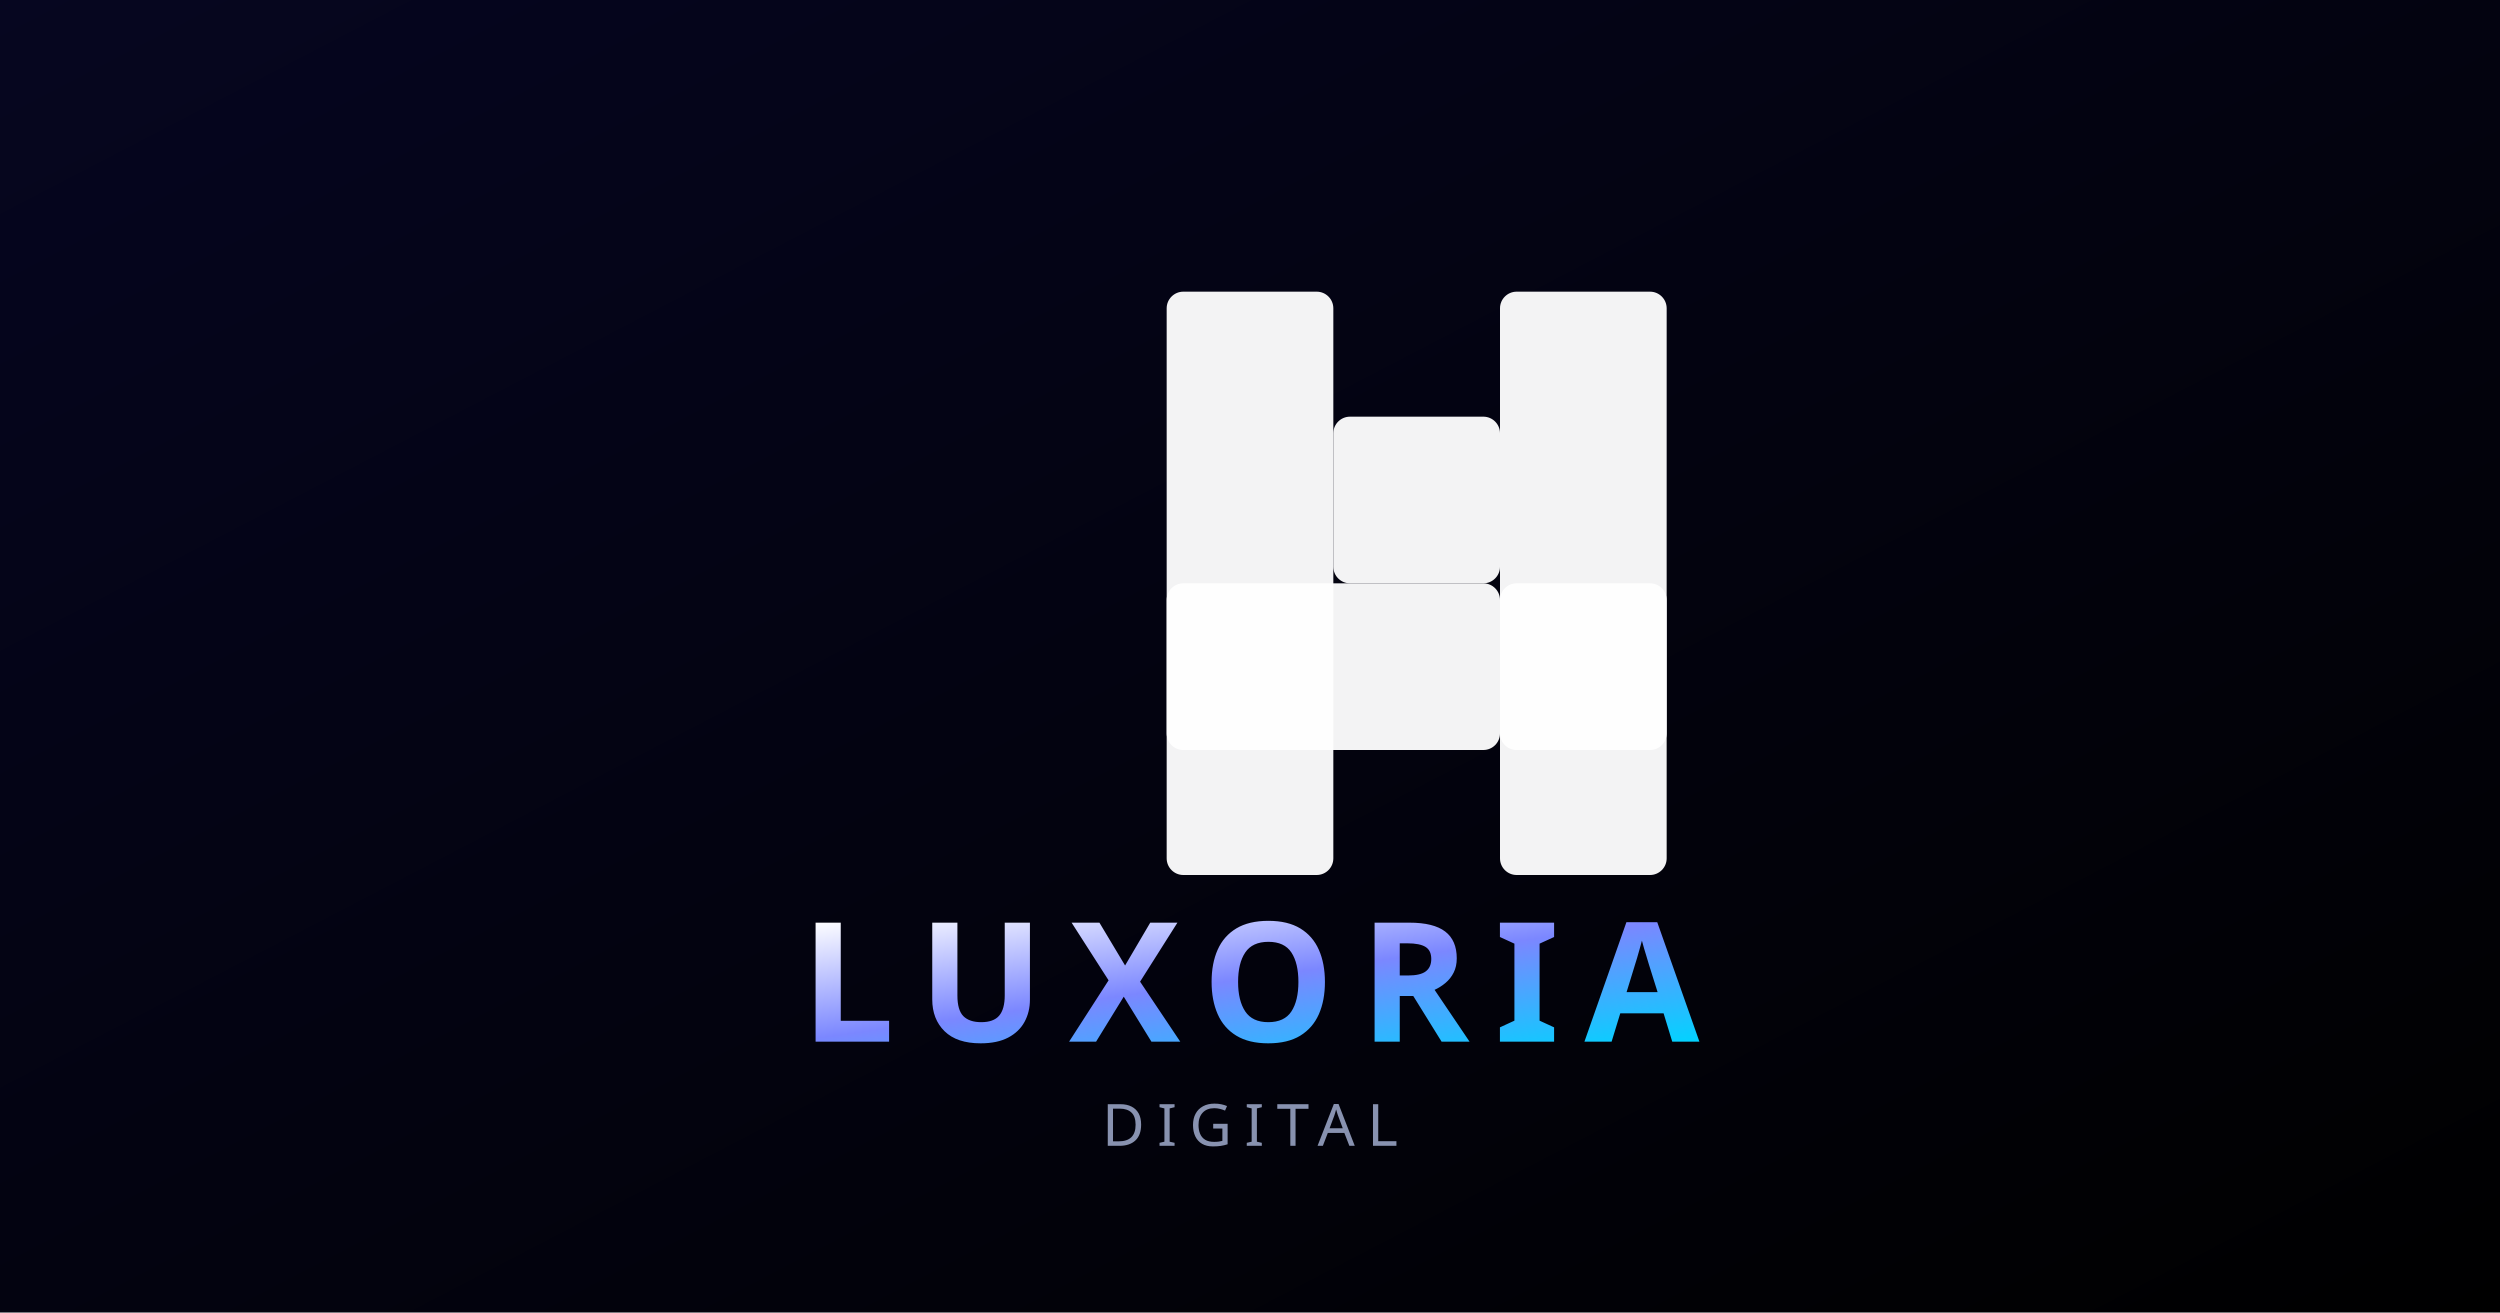
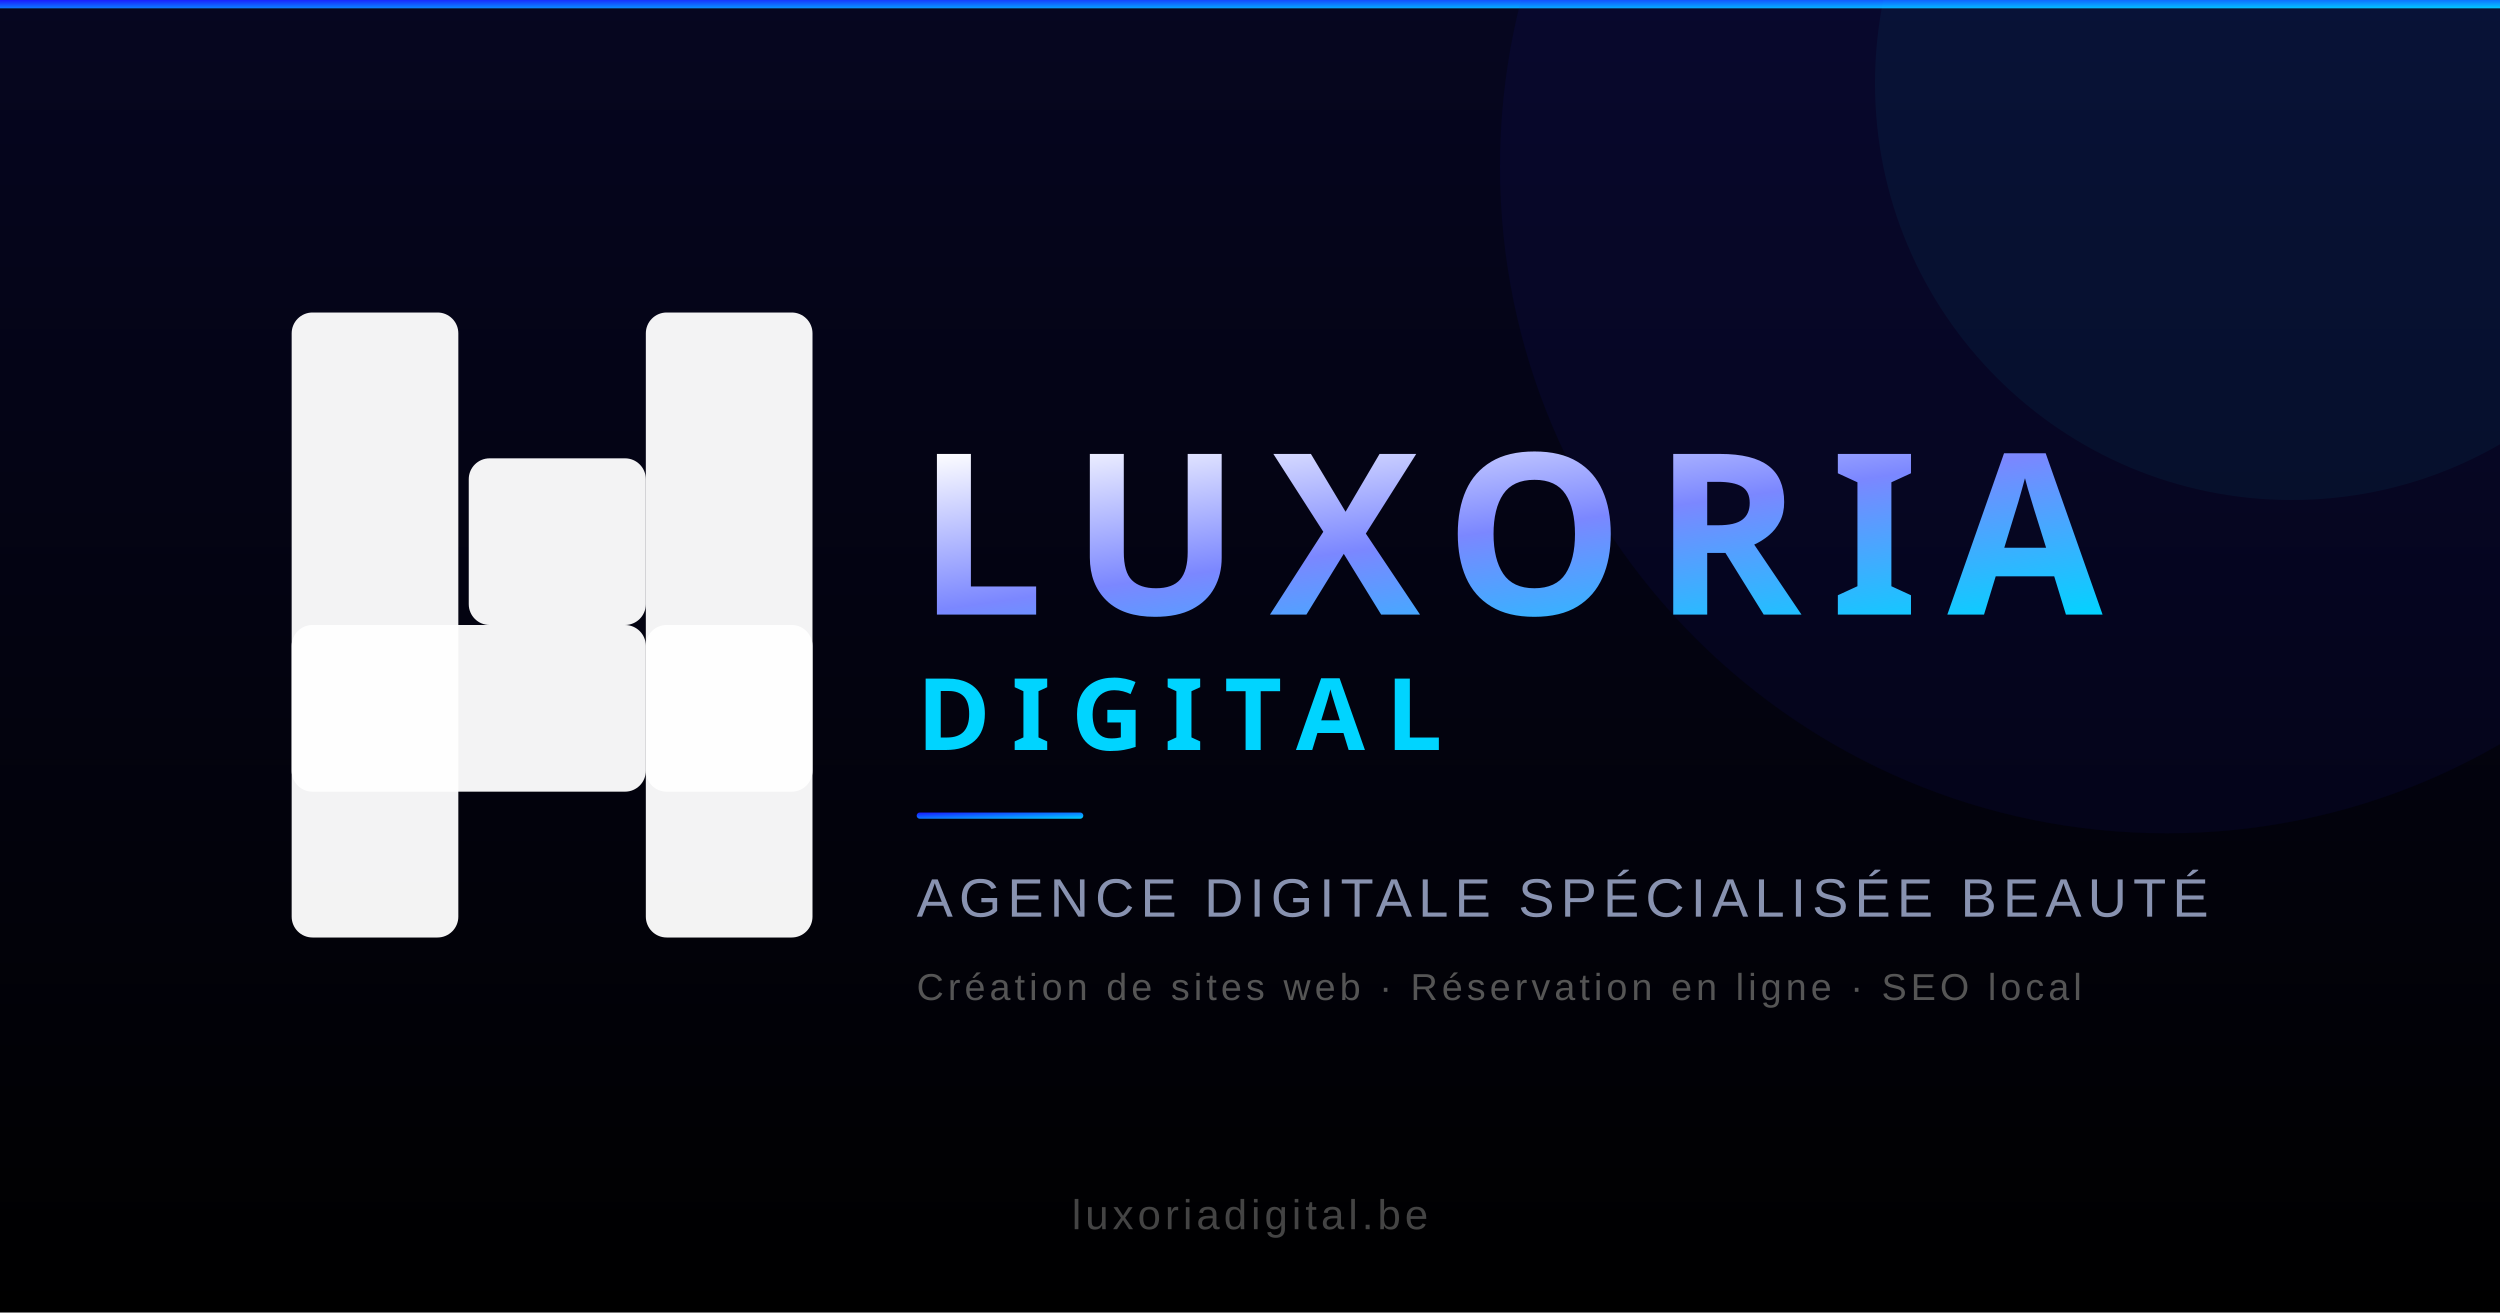
<svg xmlns="http://www.w3.org/2000/svg" width="1200" height="630" viewBox="0 0 1200 630">
  <defs>
-     <linearGradient id="bg" x1="0" y1="0" x2="1" y2="1">
+     <linearGradient id="bg" x1="0" y1="0" x2="0" y2="1">
      <stop offset="0%" stop-color="#060620" />
      <stop offset="100%" stop-color="#000" />
+     </linearGradient>
+     <linearGradient id="accent" x1="0" y1="0" x2="1" y2="1">
+       <stop offset="0%" stop-color="#1a1aff" />
+       <stop offset="100%" stop-color="#00d4ff" />
    </linearGradient>
    <linearGradient id="txt" x1="0" y1="0" x2="1" y2="1">
      <stop offset="0%" stop-color="#fff" />
      <stop offset="48%" stop-color="#7b87ff" />
      <stop offset="100%" stop-color="#00d4ff" />
    </linearGradient>
  </defs>
  <rect width="1200" height="630" fill="url(#bg)" />
-   <g transform="translate(560,140)">
-     <rect x="0" y="0" width="80" height="280" rx="8" fill="white" opacity="0.95" />
-     <rect x="0" y="140" width="160" height="80" rx="8" fill="white" opacity="0.95" />
-     <rect x="80" y="60" width="80" height="80" rx="8" fill="white" opacity="0.95" />
-     <rect x="160" y="0" width="80" height="280" rx="8" fill="white" opacity="0.95" />
-     <rect x="160" y="140" width="80" height="80" rx="8" fill="white" opacity="0.95" />
+   <rect x="0" y="0" width="1200" height="4" fill="url(#accent)" />
+   <circle cx="1040" cy="80" r="320" fill="#1a1aff" opacity="0.06" />
+   <circle cx="1100" cy="40" r="200" fill="#00d4ff" opacity="0.05" />
+   <g transform="translate(140,150)">
+     <rect x="0" y="0" width="80" height="300" rx="10" fill="white" opacity="0.95" />
+     <rect x="0" y="150" width="170" height="80" rx="10" fill="white" opacity="0.95" />
+     <rect x="85" y="70" width="85" height="80" rx="10" fill="white" opacity="0.95" />
+     <rect x="170" y="0" width="80" height="300" rx="10" fill="white" opacity="0.95" />
+     <rect x="170" y="150" width="80" height="80" rx="10" fill="white" opacity="0.95" />
  </g>
-   <text x="600" y="500" font-family="sans-serif" font-size="80" font-weight="700" fill="url(#txt)" text-anchor="middle" letter-spacing="12">LUXORIA</text>
-   <text x="600" y="550" font-family="sans-serif" font-size="28" fill="#8892b0" text-anchor="middle" letter-spacing="6">DIGITAL</text>
+   <text x="440" y="295" font-family="'Rajdhani','Segoe UI',sans-serif" font-size="108" font-weight="700" fill="url(#txt)" text-anchor="start" letter-spacing="14">LUXORIA</text>
+   <text x="440" y="360" font-family="'Rajdhani','Segoe UI',sans-serif" font-size="48" fill="#00d4ff" text-anchor="start" letter-spacing="10" font-weight="600">DIGITAL</text>
+   <rect x="440" y="390" width="80" height="3" rx="1.5" fill="url(#accent)" />
+   <text x="440" y="440" font-family="'Segoe UI',Arial,sans-serif" font-size="26" fill="#8892b0" text-anchor="start" letter-spacing="3">AGENCE DIGITALE SPÉCIALISÉE BEAUTÉ</text>
+   <text x="440" y="480" font-family="'Segoe UI',Arial,sans-serif" font-size="18" fill="#555" text-anchor="start" letter-spacing="2">Création de sites web · Réservation en ligne · SEO local</text>
+   <text x="600" y="590" font-family="'Segoe UI',Arial,sans-serif" font-size="20" fill="#444" text-anchor="middle" letter-spacing="2">luxoriadigital.be</text>
</svg>
